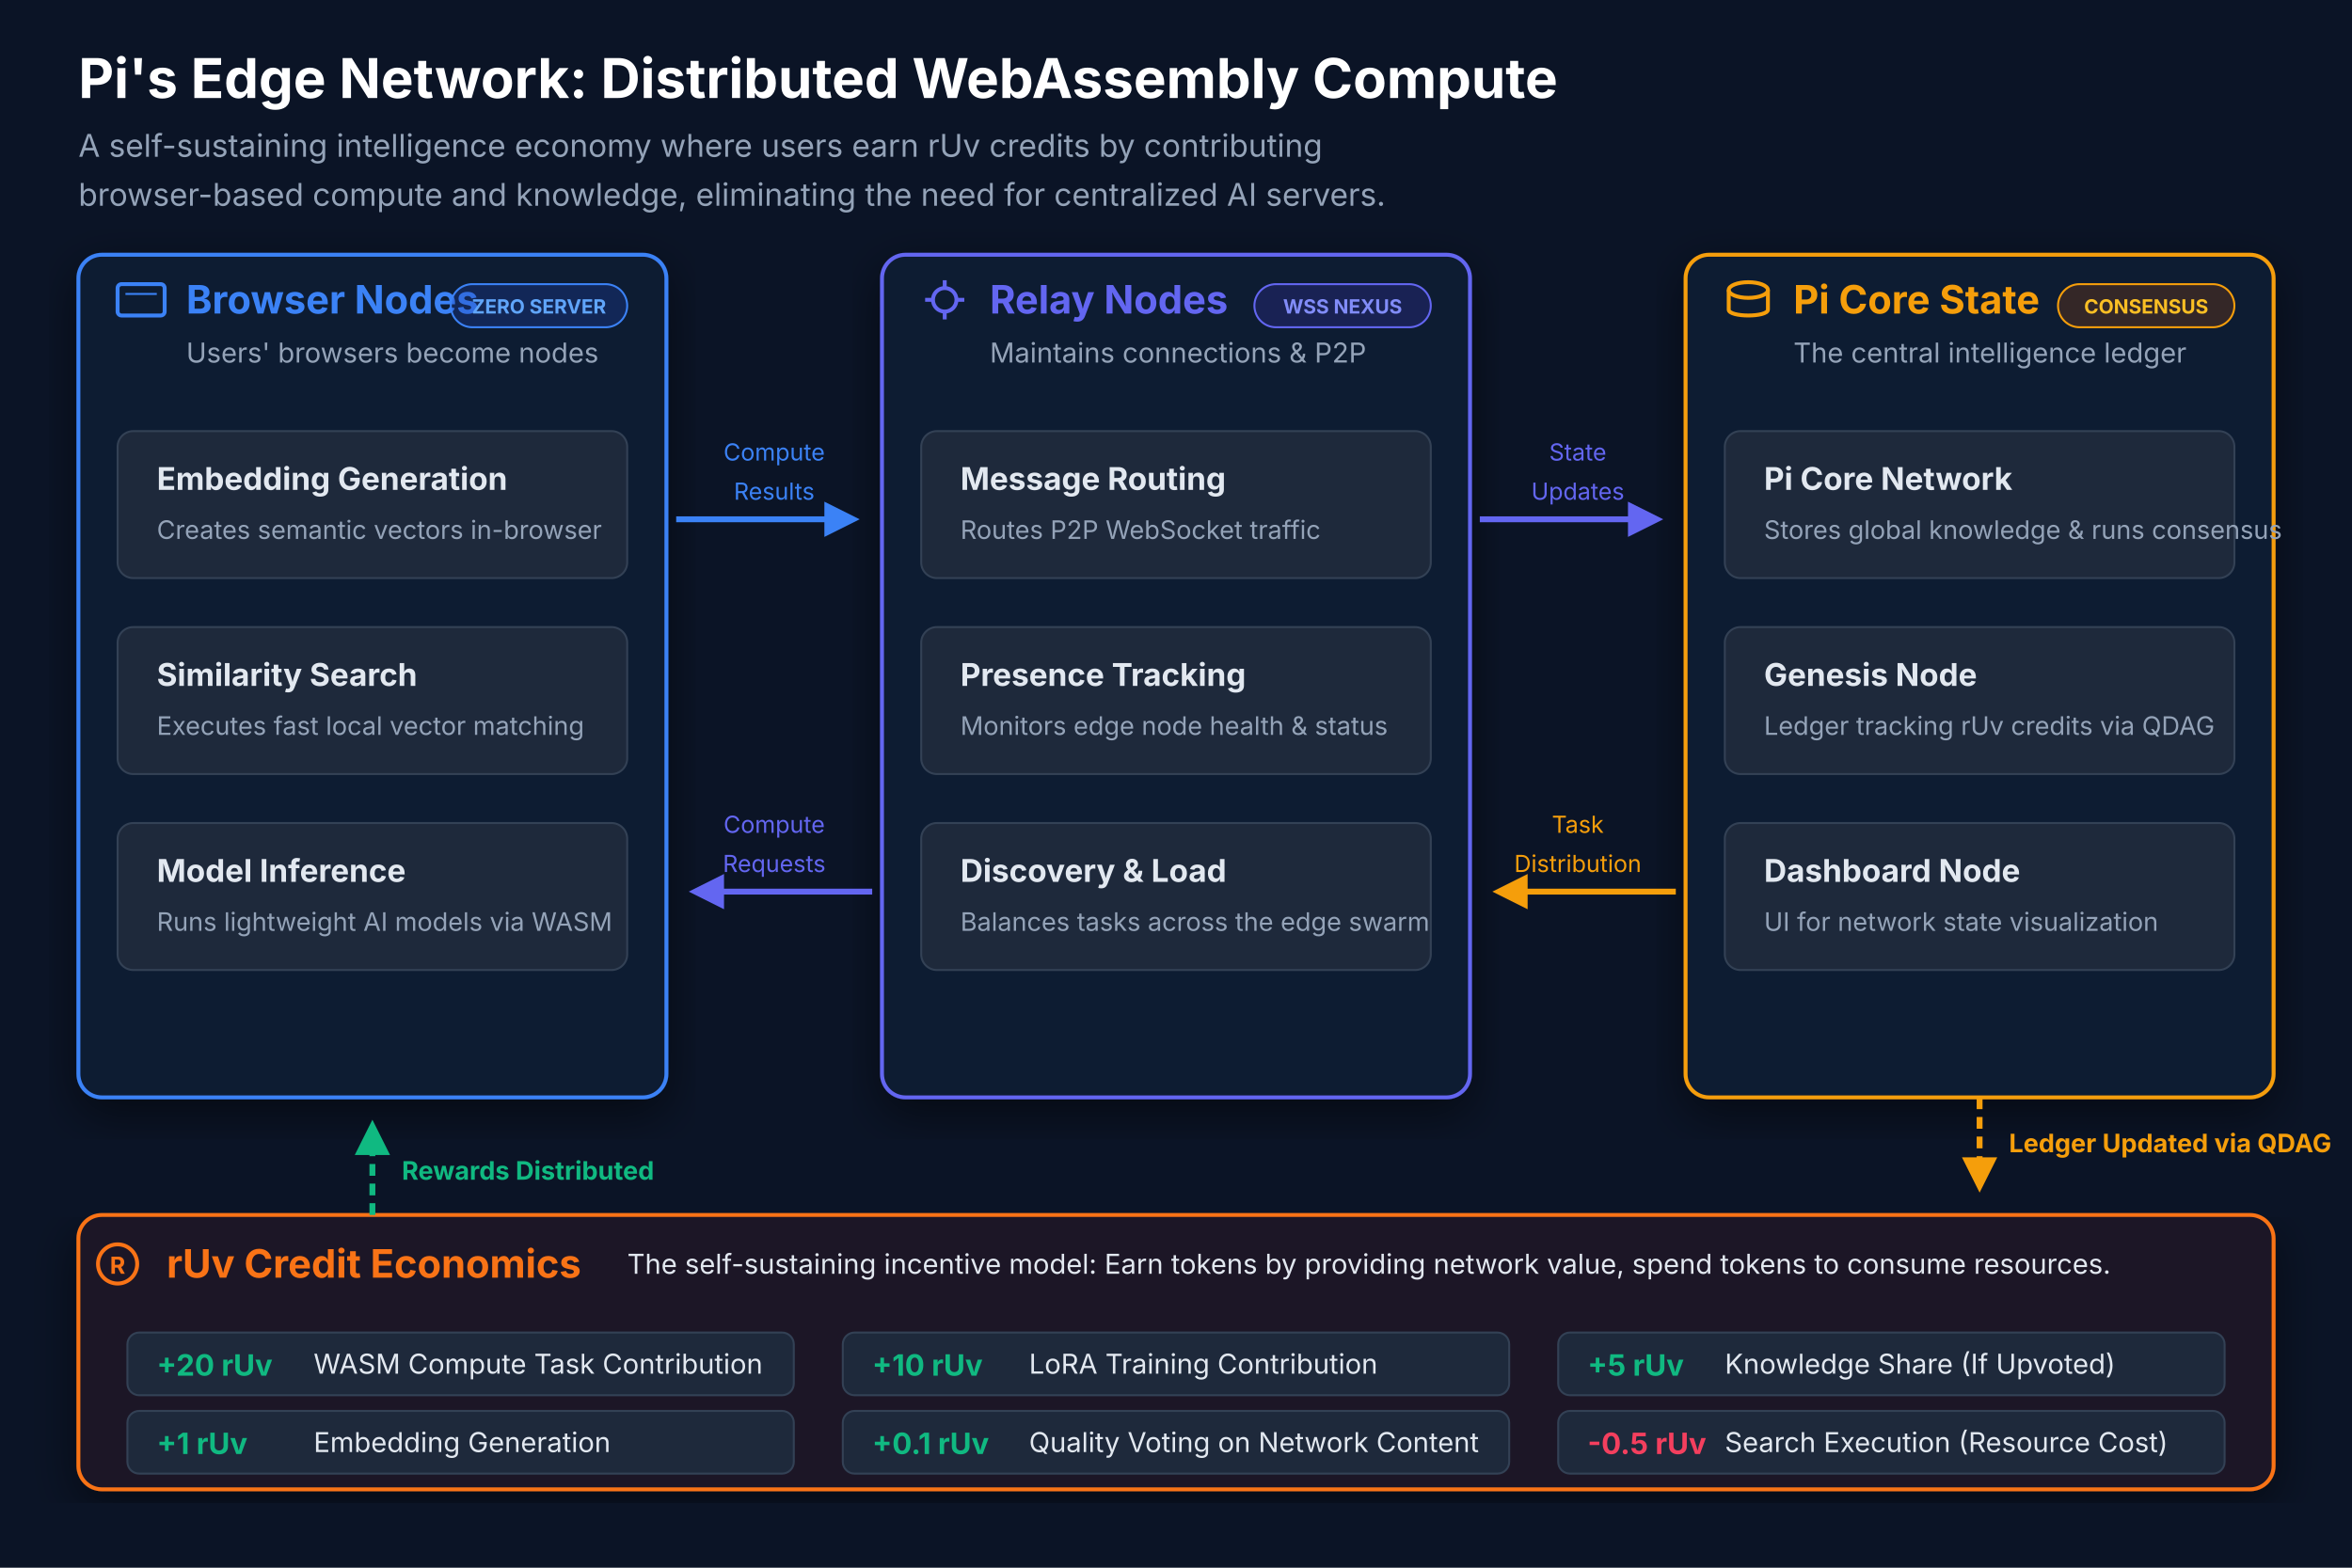
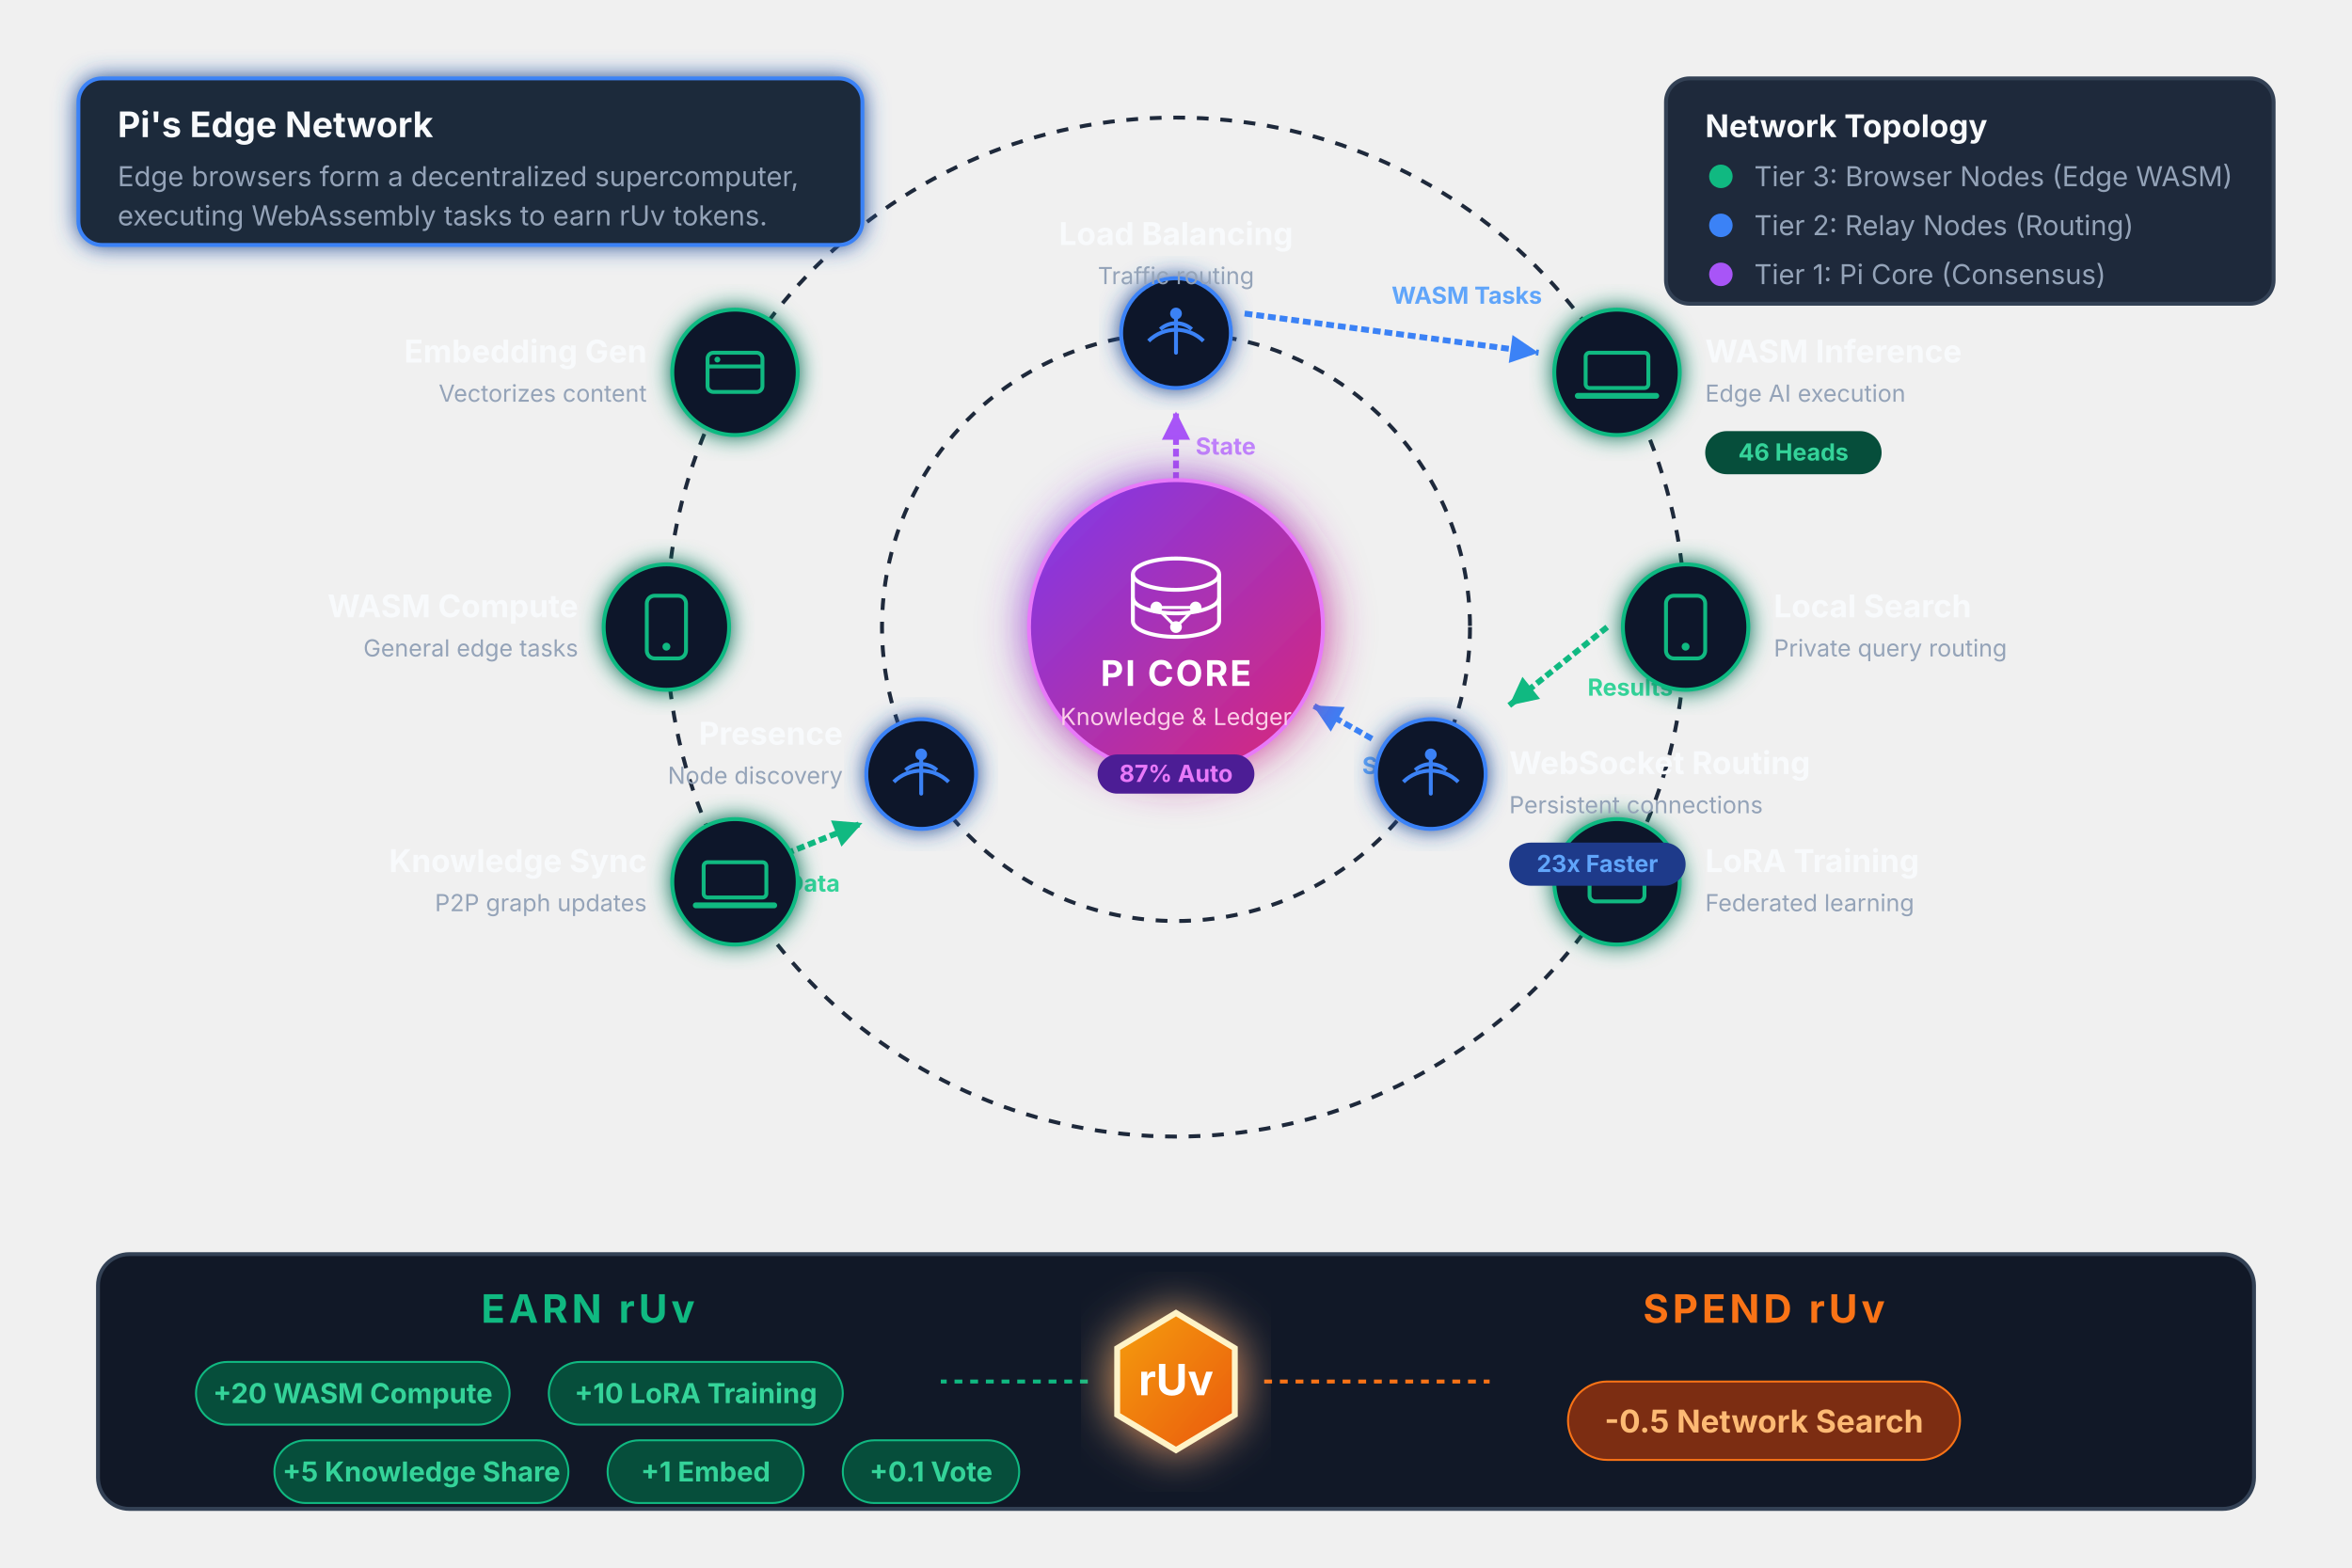
- <svg xmlns="http://www.w3.org/2000/svg" viewBox="0 0 1200 800" width="1200" height="800" font-family="system-ui, -apple-system, sans-serif">
+ <svg xmlns="http://www.w3.org/2000/svg" viewBox="0 0 1200 800" width="1200" height="800" style="background-color: #0B1426; font-family: system-ui, -apple-system, sans-serif;">
  <defs>
-     <filter id="shadow" x="-5%" y="-5%" width="110%" height="110%">
-       <feDropShadow dx="0" dy="8" stdDeviation="12" flood-color="#000000" flood-opacity="0.5" />
+     <linearGradient id="coreGrad" x1="0%" y1="0%" x2="100%" y2="100%">
+       <stop offset="0%" stop-color="#7C3AED" />
+       <stop offset="100%" stop-color="#DB2777" />
+     </linearGradient>
+     <linearGradient id="relayGrad" x1="0%" y1="0%" x2="100%" y2="100%">
+       <stop offset="0%" stop-color="#2563EB" />
+       <stop offset="100%" stop-color="#0891B2" />
+     </linearGradient>
+     <linearGradient id="browserGrad" x1="0%" y1="0%" x2="100%" y2="100%">
+       <stop offset="0%" stop-color="#059669" />
+       <stop offset="100%" stop-color="#0D9488" />
+     </linearGradient>
+     <linearGradient id="ruvGrad" x1="0%" y1="0%" x2="100%" y2="100%">
+       <stop offset="0%" stop-color="#F59E0B" />
+       <stop offset="100%" stop-color="#EA580C" />
+     </linearGradient>
+     <filter id="glow" x="-30%" y="-30%" width="160%" height="160%">
+       <feGaussianBlur stdDeviation="12" result="blur" />
+       <feComposite in="SourceGraphic" in2="blur" operator="over" />
+     </filter>
+     <filter id="softGlow" x="-20%" y="-20%" width="140%" height="140%">
+       <feGaussianBlur stdDeviation="6" result="blur" />
+       <feComposite in="SourceGraphic" in2="blur" operator="over" />
    </filter>
    <marker id="arrowBlue" viewBox="0 0 10 10" refX="8" refY="5" markerWidth="6" markerHeight="6" orient="auto">
-       <path d="M 0 0 L 10 5 L 0 10 z" fill="#3B82F6" />
-     </marker>
-     <marker id="arrowIndigo" viewBox="0 0 10 10" refX="8" refY="5" markerWidth="6" markerHeight="6" orient="auto">
-       <path d="M 0 0 L 10 5 L 0 10 z" fill="#6366F1" />
-     </marker>
-     <marker id="arrowAmber" viewBox="0 0 10 10" refX="8" refY="5" markerWidth="6" markerHeight="6" orient="auto">
-       <path d="M 0 0 L 10 5 L 0 10 z" fill="#F59E0B" />
+       <path d="M0,1 L8,5 L0,9 Z" fill="#3B82F6" />
    </marker>
    <marker id="arrowGreen" viewBox="0 0 10 10" refX="8" refY="5" markerWidth="6" markerHeight="6" orient="auto">
-       <path d="M 0 0 L 10 5 L 0 10 z" fill="#10B981" />
+       <path d="M0,1 L8,5 L0,9 Z" fill="#10B981" />
+     </marker>
+     <marker id="arrowPurple" viewBox="0 0 10 10" refX="8" refY="5" markerWidth="6" markerHeight="6" orient="auto">
+       <path d="M0,1 L8,5 L0,9 Z" fill="#A855F7" />
    </marker>
  </defs>
-   <rect width="1200" height="800" fill="#0B1426" />
-   <text x="40" y="50" font-size="28" font-weight="bold" fill="#FFFFFF">Pi's Edge Network: Distributed WebAssembly Compute</text>
-   <text x="40" y="80" font-size="16" fill="#94A3B8">A self-sustaining intelligence economy where users earn rUv credits by contributing</text>
-   <text x="40" y="105" font-size="16" fill="#94A3B8">browser-based compute and knowledge, eliminating the need for centralized AI servers.</text>
-   <g filter="url(#shadow)">
-     <rect x="40" y="130" width="300" height="430" rx="12" fill="#111B33" stroke="#3B82F6" stroke-width="2" />
-   </g>
-   <rect x="60" y="145" width="24" height="16" rx="2" fill="none" stroke="#3B82F6" stroke-width="2" />
-   <line x1="64" y1="150" x2="80" y2="150" stroke="#3B82F6" stroke-width="1" />
-   <text x="95" y="160" font-size="20" font-weight="bold" fill="#3B82F6">Browser Nodes</text>
-   <text x="95" y="185" font-size="14" fill="#94A3B8">Users' browsers become nodes</text>
-   <rect x="230" y="145" width="90" height="22" rx="11" fill="#1E40AF" fill-opacity="0.3" stroke="#3B82F6" stroke-width="1" />
-   <text x="275" y="160" font-size="10" font-weight="bold" fill="#60A5FA" text-anchor="middle">ZERO SERVER</text>
-   <rect x="60" y="220" width="260" height="75" rx="8" fill="#1E293B" stroke="#334155" stroke-width="1" />
-   <text x="80" y="250" font-size="16" font-weight="bold" fill="#E2E8F0">Embedding Generation</text>
-   <text x="80" y="275" font-size="13" fill="#94A3B8">Creates semantic vectors in-browser</text>
-   <rect x="60" y="320" width="260" height="75" rx="8" fill="#1E293B" stroke="#334155" stroke-width="1" />
-   <text x="80" y="350" font-size="16" font-weight="bold" fill="#E2E8F0">Similarity Search</text>
-   <text x="80" y="375" font-size="13" fill="#94A3B8">Executes fast local vector matching</text>
-   <rect x="60" y="420" width="260" height="75" rx="8" fill="#1E293B" stroke="#334155" stroke-width="1" />
-   <text x="80" y="450" font-size="16" font-weight="bold" fill="#E2E8F0">Model Inference</text>
-   <text x="80" y="475" font-size="13" fill="#94A3B8">Runs lightweight AI models via WASM</text>
-   <g filter="url(#shadow)">
-     <rect x="450" y="130" width="300" height="430" rx="12" fill="#111B33" stroke="#6366F1" stroke-width="2" />
-   </g>
-   <circle cx="482" cy="153" r="6" fill="none" stroke="#6366F1" stroke-width="2" />
-   <line x1="472" y1="153" x2="476" y2="153" stroke="#6366F1" stroke-width="2" />
-   <line x1="488" y1="153" x2="492" y2="153" stroke="#6366F1" stroke-width="2" />
-   <line x1="482" y1="143" x2="482" y2="147" stroke="#6366F1" stroke-width="2" />
-   <line x1="482" y1="159" x2="482" y2="163" stroke="#6366F1" stroke-width="2" />
-   <text x="505" y="160" font-size="20" font-weight="bold" fill="#6366F1">Relay Nodes</text>
-   <text x="505" y="185" font-size="14" fill="#94A3B8">Maintains connections &amp; P2P</text>
-   <rect x="640" y="145" width="90" height="22" rx="11" fill="#3730A3" fill-opacity="0.3" stroke="#6366F1" stroke-width="1" />
-   <text x="685" y="160" font-size="10" font-weight="bold" fill="#818CF8" text-anchor="middle">WSS NEXUS</text>
-   <rect x="470" y="220" width="260" height="75" rx="8" fill="#1E293B" stroke="#334155" stroke-width="1" />
-   <text x="490" y="250" font-size="16" font-weight="bold" fill="#E2E8F0">Message Routing</text>
-   <text x="490" y="275" font-size="13" fill="#94A3B8">Routes P2P WebSocket traffic</text>
-   <rect x="470" y="320" width="260" height="75" rx="8" fill="#1E293B" stroke="#334155" stroke-width="1" />
-   <text x="490" y="350" font-size="16" font-weight="bold" fill="#E2E8F0">Presence Tracking</text>
-   <text x="490" y="375" font-size="13" fill="#94A3B8">Monitors edge node health &amp; status</text>
-   <rect x="470" y="420" width="260" height="75" rx="8" fill="#1E293B" stroke="#334155" stroke-width="1" />
-   <text x="490" y="450" font-size="16" font-weight="bold" fill="#E2E8F0">Discovery &amp; Load</text>
-   <text x="490" y="475" font-size="13" fill="#94A3B8">Balances tasks across the edge swarm</text>
-   <g filter="url(#shadow)">
-     <rect x="860" y="130" width="300" height="430" rx="12" fill="#111B33" stroke="#F59E0B" stroke-width="2" />
-   </g>
-   <ellipse cx="892" cy="148" rx="10" ry="4" fill="none" stroke="#F59E0B" stroke-width="2" />
-   <path d="M 882 148 L 882 158 C 882 162 902 162 902 158 L 902 148" fill="none" stroke="#F59E0B" stroke-width="2" />
-   <text x="915" y="160" font-size="20" font-weight="bold" fill="#F59E0B">Pi Core State</text>
-   <text x="915" y="185" font-size="14" fill="#94A3B8">The central intelligence ledger</text>
-   <rect x="1050" y="145" width="90" height="22" rx="11" fill="#92400E" fill-opacity="0.3" stroke="#F59E0B" stroke-width="1" />
-   <text x="1095" y="160" font-size="10" font-weight="bold" fill="#FBBF24" text-anchor="middle">CONSENSUS</text>
-   <rect x="880" y="220" width="260" height="75" rx="8" fill="#1E293B" stroke="#334155" stroke-width="1" />
-   <text x="900" y="250" font-size="16" font-weight="bold" fill="#E2E8F0">Pi Core Network</text>
-   <text x="900" y="275" font-size="13" fill="#94A3B8">Stores global knowledge &amp; runs consensus</text>
-   <rect x="880" y="320" width="260" height="75" rx="8" fill="#1E293B" stroke="#334155" stroke-width="1" />
-   <text x="900" y="350" font-size="16" font-weight="bold" fill="#E2E8F0">Genesis Node</text>
-   <text x="900" y="375" font-size="13" fill="#94A3B8">Ledger tracking rUv credits via QDAG</text>
-   <rect x="880" y="420" width="260" height="75" rx="8" fill="#1E293B" stroke="#334155" stroke-width="1" />
-   <text x="900" y="450" font-size="16" font-weight="bold" fill="#E2E8F0">Dashboard Node</text>
-   <text x="900" y="475" font-size="13" fill="#94A3B8">UI for network state visualization</text>
-   <path d="M 345 265 L 435 265" fill="none" stroke="#3B82F6" stroke-width="3" marker-end="url(#arrowBlue)" />
-   <text x="395" y="235" font-size="12" fill="#3B82F6" text-anchor="middle">Compute</text>
-   <text x="395" y="255" font-size="12" fill="#3B82F6" text-anchor="middle">Results</text>
-   <path d="M 755 265 L 845 265" fill="none" stroke="#6366F1" stroke-width="3" marker-end="url(#arrowIndigo)" />
-   <text x="805" y="235" font-size="12" fill="#6366F1" text-anchor="middle">State</text>
-   <text x="805" y="255" font-size="12" fill="#6366F1" text-anchor="middle">Updates</text>
-   <path d="M 855 455 L 765 455" fill="none" stroke="#F59E0B" stroke-width="3" marker-end="url(#arrowAmber)" />
-   <text x="805" y="425" font-size="12" fill="#F59E0B" text-anchor="middle">Task</text>
-   <text x="805" y="445" font-size="12" fill="#F59E0B" text-anchor="middle">Distribution</text>
-   <path d="M 445 455 L 355 455" fill="none" stroke="#6366F1" stroke-width="3" marker-end="url(#arrowIndigo)" />
-   <text x="395" y="425" font-size="12" fill="#6366F1" text-anchor="middle">Compute</text>
-   <text x="395" y="445" font-size="12" fill="#6366F1" text-anchor="middle">Requests</text>
-   <g filter="url(#shadow)">
-     <rect x="40" y="620" width="1120" height="140" rx="12" fill="#1A1625" stroke="#F97316" stroke-width="2" />
-   </g>
-   <circle cx="60" cy="645" r="10" fill="none" stroke="#F97316" stroke-width="2" />
-   <text x="60" y="650" font-size="12" font-weight="bold" fill="#F97316" text-anchor="middle">R</text>
-   <text x="85" y="652" font-size="20" font-weight="bold" fill="#F97316">rUv Credit Economics</text>
-   <text x="320" y="650" font-size="14" fill="#E2E8F0">The self-sustaining incentive model: Earn tokens by providing network value, spend tokens to consume resources.</text>
-   <rect x="65" y="680" width="340" height="32" rx="6" fill="#1E293B" stroke="#334155" stroke-width="1" />
-   <text x="80" y="702" font-size="15" font-weight="bold" fill="#10B981">+20 rUv</text>
-   <text x="160" y="701" font-size="14" fill="#E2E8F0">WASM Compute Task Contribution</text>
-   <rect x="430" y="680" width="340" height="32" rx="6" fill="#1E293B" stroke="#334155" stroke-width="1" />
-   <text x="445" y="702" font-size="15" font-weight="bold" fill="#10B981">+10 rUv</text>
-   <text x="525" y="701" font-size="14" fill="#E2E8F0">LoRA Training Contribution</text>
-   <rect x="795" y="680" width="340" height="32" rx="6" fill="#1E293B" stroke="#334155" stroke-width="1" />
-   <text x="810" y="702" font-size="15" font-weight="bold" fill="#10B981">+5 rUv</text>
-   <text x="880" y="701" font-size="14" fill="#E2E8F0">Knowledge Share (If Upvoted)</text>
-   <rect x="65" y="720" width="340" height="32" rx="6" fill="#1E293B" stroke="#334155" stroke-width="1" />
-   <text x="80" y="742" font-size="15" font-weight="bold" fill="#10B981">+1 rUv</text>
-   <text x="160" y="741" font-size="14" fill="#E2E8F0">Embedding Generation</text>
-   <rect x="430" y="720" width="340" height="32" rx="6" fill="#1E293B" stroke="#334155" stroke-width="1" />
-   <text x="445" y="742" font-size="15" font-weight="bold" fill="#10B981">+0.1 rUv</text>
-   <text x="525" y="741" font-size="14" fill="#E2E8F0">Quality Voting on Network Content</text>
-   <rect x="795" y="720" width="340" height="32" rx="6" fill="#1E293B" stroke="#334155" stroke-width="1" />
-   <text x="810" y="742" font-size="15" font-weight="bold" fill="#F43F5E">-0.5 rUv</text>
-   <text x="880" y="741" font-size="14" fill="#E2E8F0">Search Execution (Resource Cost)</text>
-   <path d="M 190 620 L 190 575" fill="none" stroke="#10B981" stroke-width="3" stroke-dasharray="6,4" marker-end="url(#arrowGreen)" />
-   <text x="205" y="602" font-size="13" font-weight="bold" fill="#10B981">Rewards Distributed</text>
-   <path d="M 1010 560 L 1010 605" fill="none" stroke="#F59E0B" stroke-width="3" stroke-dasharray="6,4" marker-end="url(#arrowAmber)" />
-   <text x="1025" y="588" font-size="13" font-weight="bold" fill="#F59E0B">Ledger Updated via QDAG</text>
+   <g id="rings" transform="translate(600, 320)">
+     <circle cx="0" cy="0" r="260" fill="none" stroke="#1E293B" stroke-width="2" stroke-dasharray="6 6" />
+     <circle cx="0" cy="0" r="150" fill="none" stroke="#1E293B" stroke-width="2" stroke-dasharray="6 6" />
+     <circle cx="0" cy="0" r="75" fill="none" stroke="#334155" stroke-width="1" />
+   </g>
+   <g id="connections">
+     <line x1="600" y1="245" x2="600" y2="210" stroke="#A855F7" stroke-width="3" marker-end="url(#arrowPurple)" stroke-dasharray="4 2" />
+     <text x="610" y="232" fill="#C084FC" font-size="12" font-weight="bold">State</text>
+     <line x1="700" y1="377" x2="670" y2="360" stroke="#3B82F6" stroke-width="3" marker-end="url(#arrowBlue)" stroke-dasharray="4 2" />
+     <text x="695" y="395" fill="#60A5FA" font-size="12" font-weight="bold">Sync</text>
+     <line x1="635" y1="160" x2="785" y2="180" stroke="#3B82F6" stroke-width="3" marker-end="url(#arrowBlue)" stroke-dasharray="4 2" />
+     <text x="710" y="155" fill="#60A5FA" font-size="12" font-weight="bold">WASM Tasks</text>
+     <line x1="820" y1="320" x2="770" y2="360" stroke="#10B981" stroke-width="3" marker-end="url(#arrowGreen)" stroke-dasharray="4 2" />
+     <text x="810" y="355" fill="#34D399" font-size="12" font-weight="bold">Results</text>
+     <line x1="390" y1="440" x2="440" y2="420" stroke="#10B981" stroke-width="3" marker-end="url(#arrowGreen)" stroke-dasharray="4 2" />
+     <text x="415" y="455" fill="#34D399" font-size="12" font-weight="bold" text-anchor="middle">Data</text>
+   </g>
+   <g id="browsers">
+     <g transform="translate(375, 190)">
+       <circle cx="0" cy="0" r="32" fill="#0F172A" stroke="#10B981" stroke-width="2" filter="url(#softGlow)" />
+       <rect x="-14" y="-10" width="28" height="20" rx="3" fill="none" stroke="#10B981" stroke-width="2" />
+       <line x1="-14" y1="-3" x2="14" y2="-3" stroke="#10B981" stroke-width="2" />
+       <circle cx="-9" cy="-6.5" r="1.5" fill="#10B981" />
+       <text x="-45" y="-5" fill="#F8FAFC" font-size="16" font-weight="bold" text-anchor="end">Embedding Gen</text>
+       <text x="-45" y="15" fill="#94A3B8" font-size="12" text-anchor="end">Vectorizes content</text>
+     </g>
+     <g transform="translate(825, 190)">
+       <circle cx="0" cy="0" r="32" fill="#0F172A" stroke="#10B981" stroke-width="2" filter="url(#softGlow)" />
+       <rect x="-16" y="-10" width="32" height="18" rx="2" fill="none" stroke="#10B981" stroke-width="2" />
+       <path d="M-20,12 L20,12" stroke="#10B981" stroke-width="3" stroke-linecap="round" />
+       <text x="45" y="-5" fill="#F8FAFC" font-size="16" font-weight="bold" text-anchor="start">WASM Inference</text>
+       <text x="45" y="15" fill="#94A3B8" font-size="12" text-anchor="start">Edge AI execution</text>
+       <rect x="45" y="30" width="90" height="22" rx="11" fill="#064E3B" />
+       <text x="90" y="45" fill="#34D399" font-size="12" font-weight="bold" text-anchor="middle">46 Heads</text>
+     </g>
+     <g transform="translate(860, 320)">
+       <circle cx="0" cy="0" r="32" fill="#0F172A" stroke="#10B981" stroke-width="2" filter="url(#softGlow)" />
+       <rect x="-10" y="-16" width="20" height="32" rx="4" fill="none" stroke="#10B981" stroke-width="2" />
+       <circle cx="0" cy="10" r="2" fill="#10B981" />
+       <text x="45" y="-5" fill="#F8FAFC" font-size="16" font-weight="bold" text-anchor="start">Local Search</text>
+       <text x="45" y="15" fill="#94A3B8" font-size="12" text-anchor="start">Private query routing</text>
+     </g>
+     <g transform="translate(825, 450)">
+       <circle cx="0" cy="0" r="32" fill="#0F172A" stroke="#10B981" stroke-width="2" filter="url(#softGlow)" />
+       <rect x="-14" y="-10" width="28" height="20" rx="3" fill="none" stroke="#10B981" stroke-width="2" />
+       <line x1="-14" y1="-3" x2="14" y2="-3" stroke="#10B981" stroke-width="2" />
+       <circle cx="-9" cy="-6.5" r="1.5" fill="#10B981" />
+       <text x="45" y="-5" fill="#F8FAFC" font-size="16" font-weight="bold" text-anchor="start">LoRA Training</text>
+       <text x="45" y="15" fill="#94A3B8" font-size="12" text-anchor="start">Federated learning</text>
+     </g>
+     <g transform="translate(375, 450)">
+       <circle cx="0" cy="0" r="32" fill="#0F172A" stroke="#10B981" stroke-width="2" filter="url(#softGlow)" />
+       <rect x="-16" y="-10" width="32" height="18" rx="2" fill="none" stroke="#10B981" stroke-width="2" />
+       <path d="M-20,12 L20,12" stroke="#10B981" stroke-width="3" stroke-linecap="round" />
+       <text x="-45" y="-5" fill="#F8FAFC" font-size="16" font-weight="bold" text-anchor="end">Knowledge Sync</text>
+       <text x="-45" y="15" fill="#94A3B8" font-size="12" text-anchor="end">P2P graph updates</text>
+     </g>
+     <g transform="translate(340, 320)">
+       <circle cx="0" cy="0" r="32" fill="#0F172A" stroke="#10B981" stroke-width="2" filter="url(#softGlow)" />
+       <rect x="-10" y="-16" width="20" height="32" rx="4" fill="none" stroke="#10B981" stroke-width="2" />
+       <circle cx="0" cy="10" r="2" fill="#10B981" />
+       <text x="-45" y="-5" fill="#F8FAFC" font-size="16" font-weight="bold" text-anchor="end">WASM Compute</text>
+       <text x="-45" y="15" fill="#94A3B8" font-size="12" text-anchor="end">General edge tasks</text>
+     </g>
+   </g>
+   <g id="relays">
+     <g transform="translate(600, 170)">
+       <circle cx="0" cy="0" r="28" fill="#0F172A" stroke="#3B82F6" stroke-width="2" filter="url(#softGlow)" />
+       <line x1="0" y1="-10" x2="0" y2="10" stroke="#3B82F6" stroke-width="2" stroke-linecap="round" />
+       <circle cx="0" cy="-10" r="3" fill="#3B82F6" />
+       <path d="M-8,-2 A 12,12 0 0,1 8,-2" fill="none" stroke="#3B82F6" stroke-width="2" />
+       <path d="M-14,4 A 20,20 0 0,1 14,4" fill="none" stroke="#3B82F6" stroke-width="2" />
+       <text x="0" y="-45" fill="#F8FAFC" font-size="16" font-weight="bold" text-anchor="middle">Load Balancing</text>
+       <text x="0" y="-25" fill="#94A3B8" font-size="12" text-anchor="middle">Traffic routing</text>
+     </g>
+     <g transform="translate(730, 395)">
+       <circle cx="0" cy="0" r="28" fill="#0F172A" stroke="#3B82F6" stroke-width="2" filter="url(#softGlow)" />
+       <line x1="0" y1="-10" x2="0" y2="10" stroke="#3B82F6" stroke-width="2" stroke-linecap="round" />
+       <circle cx="0" cy="-10" r="3" fill="#3B82F6" />
+       <path d="M-8,-2 A 12,12 0 0,1 8,-2" fill="none" stroke="#3B82F6" stroke-width="2" />
+       <path d="M-14,4 A 20,20 0 0,1 14,4" fill="none" stroke="#3B82F6" stroke-width="2" />
+       <text x="40" y="0" fill="#F8FAFC" font-size="16" font-weight="bold" text-anchor="start">WebSocket Routing</text>
+       <text x="40" y="20" fill="#94A3B8" font-size="12" text-anchor="start">Persistent connections</text>
+       <rect x="40" y="35" width="90" height="22" rx="11" fill="#1E3A8A" />
+       <text x="85" y="50" fill="#60A5FA" font-size="12" font-weight="bold" text-anchor="middle">23x Faster</text>
+     </g>
+     <g transform="translate(470, 395)">
+       <circle cx="0" cy="0" r="28" fill="#0F172A" stroke="#3B82F6" stroke-width="2" filter="url(#softGlow)" />
+       <line x1="0" y1="-10" x2="0" y2="10" stroke="#3B82F6" stroke-width="2" stroke-linecap="round" />
+       <circle cx="0" cy="-10" r="3" fill="#3B82F6" />
+       <path d="M-8,-2 A 12,12 0 0,1 8,-2" fill="none" stroke="#3B82F6" stroke-width="2" />
+       <path d="M-14,4 A 20,20 0 0,1 14,4" fill="none" stroke="#3B82F6" stroke-width="2" />
+       <text x="-40" y="-15" fill="#F8FAFC" font-size="16" font-weight="bold" text-anchor="end">Presence</text>
+       <text x="-40" y="5" fill="#94A3B8" font-size="12" text-anchor="end">Node discovery</text>
+     </g>
+   </g>
+   <g id="core" transform="translate(600, 320)">
+     <circle cx="0" cy="0" r="75" fill="url(#coreGrad)" filter="url(#glow)" />
+     <circle cx="0" cy="0" r="75" fill="none" stroke="#E879F9" stroke-width="2" />
+     <g transform="translate(0, -15)">
+       <ellipse cx="0" cy="-12" rx="22" ry="8" fill="none" stroke="#FFFFFF" stroke-width="2" />
+       <path d="M-22,-12 L-22,12 A22,8 0 0,0 22,12 L22,-12" fill="none" stroke="#FFFFFF" stroke-width="2" />
+       <path d="M-22,0 A22,8 0 0,0 22,0" fill="none" stroke="#FFFFFF" stroke-width="2" />
+       <circle cx="-10" cy="5" r="3" fill="#FFFFFF" />
+       <circle cx="10" cy="5" r="3" fill="#FFFFFF" />
+       <circle cx="0" cy="15" r="3" fill="#FFFFFF" />
+       <line x1="-10" y1="5" x2="0" y2="15" stroke="#FFFFFF" stroke-width="1.5" />
+       <line x1="10" y1="5" x2="0" y2="15" stroke="#FFFFFF" stroke-width="1.5" />
+       <line x1="-10" y1="5" x2="10" y2="5" stroke="#FFFFFF" stroke-width="1.5" />
+     </g>
+     <text x="0" y="30" fill="#FFFFFF" font-size="18" font-weight="bold" text-anchor="middle" letter-spacing="1">PI CORE</text>
+     <text x="0" y="50" fill="#FBCFE8" font-size="12" text-anchor="middle">Knowledge &amp; Ledger</text>
+     <rect x="-40" y="65" width="80" height="20" rx="10" fill="#4C1D95" />
+     <text x="0" y="79" fill="#E879F9" font-size="12" font-weight="bold" text-anchor="middle">87% Auto</text>
+   </g>
+   <g id="economics">
+     <rect x="50" y="640" width="1100" height="130" rx="16" fill="#111827" stroke="#334155" stroke-width="2" />
+     <text x="300" y="675" fill="#10B981" font-size="20" font-weight="bold" text-anchor="middle" letter-spacing="2">EARN rUv</text>
+     <text x="900" y="675" fill="#F97316" font-size="20" font-weight="bold" text-anchor="middle" letter-spacing="2">SPEND rUv</text>
+     <g transform="translate(100, 695)">
+       <rect x="0" y="0" width="160" height="32" rx="16" fill="#064E3B" stroke="#10B981" />
+       <text x="80" y="21" fill="#34D399" font-size="14" font-weight="bold" text-anchor="middle">+20 WASM Compute</text>
+     </g>
+     <g transform="translate(280, 695)">
+       <rect x="0" y="0" width="150" height="32" rx="16" fill="#064E3B" stroke="#10B981" />
+       <text x="75" y="21" fill="#34D399" font-size="14" font-weight="bold" text-anchor="middle">+10 LoRA Training</text>
+     </g>
+     <g transform="translate(140, 735)">
+       <rect x="0" y="0" width="150" height="32" rx="16" fill="#064E3B" stroke="#10B981" />
+       <text x="75" y="21" fill="#34D399" font-size="14" font-weight="bold" text-anchor="middle">+5 Knowledge Share</text>
+     </g>
+     <g transform="translate(310, 735)">
+       <rect x="0" y="0" width="100" height="32" rx="16" fill="#064E3B" stroke="#10B981" />
+       <text x="50" y="21" fill="#34D399" font-size="14" font-weight="bold" text-anchor="middle">+1 Embed</text>
+     </g>
+     <g transform="translate(430, 735)">
+       <rect x="0" y="0" width="90" height="32" rx="16" fill="#064E3B" stroke="#10B981" />
+       <text x="45" y="21" fill="#34D399" font-size="14" font-weight="bold" text-anchor="middle">+0.1 Vote</text>
+     </g>
+     <g transform="translate(800, 705)">
+       <rect x="0" y="0" width="200" height="40" rx="20" fill="#7C2D12" stroke="#F97316" />
+       <text x="100" y="26" fill="#FDBA74" font-size="16" font-weight="bold" text-anchor="middle">-0.5 Network Search</text>
+     </g>
+     <path d="M555,705 L480,705" stroke="#10B981" stroke-width="2" stroke-dasharray="4 4" />
+     <path d="M645,705 L760,705" stroke="#F97316" stroke-width="2" stroke-dasharray="4 4" />
+     <g transform="translate(600, 705)">
+       <polygon points="0,-35 30,-17 30,17 0,35 -30,17 -30,-17" fill="url(#ruvGrad)" stroke="#FEF3C7" stroke-width="3" filter="url(#glow)" />
+       <text x="0" y="7" fill="#FFFFFF" font-size="22" font-weight="bold" text-anchor="middle">rUv</text>
+     </g>
+   </g>
+   <g id="ui-overlay">
+     <rect x="40" y="40" width="400" height="85" rx="12" fill="#1E293B" stroke="#3B82F6" stroke-width="2" filter="url(#softGlow)" />
+     <text x="60" y="70" fill="#F8FAFC" font-size="18" font-weight="bold">Pi's Edge Network</text>
+     <text x="60" y="95" fill="#94A3B8" font-size="14">Edge browsers form a decentralized supercomputer,</text>
+     <text x="60" y="115" fill="#94A3B8" font-size="14">executing WebAssembly tasks to earn rUv tokens.</text>
+     <rect x="850" y="40" width="310" height="115" rx="12" fill="#1E293B" stroke="#334155" stroke-width="2" />
+     <text x="870" y="70" fill="#F8FAFC" font-size="16" font-weight="bold">Network Topology</text>
+     <circle cx="878" cy="90" r="6" fill="#10B981" />
+     <text x="895" y="95" fill="#94A3B8" font-size="14">Tier 3: Browser Nodes (Edge WASM)</text>
+     <circle cx="878" cy="115" r="6" fill="#3B82F6" />
+     <text x="895" y="120" fill="#94A3B8" font-size="14">Tier 2: Relay Nodes (Routing)</text>
+     <circle cx="878" cy="140" r="6" fill="#A855F7" />
+     <text x="895" y="145" fill="#94A3B8" font-size="14">Tier 1: Pi Core (Consensus)</text>
+   </g>
</svg>
